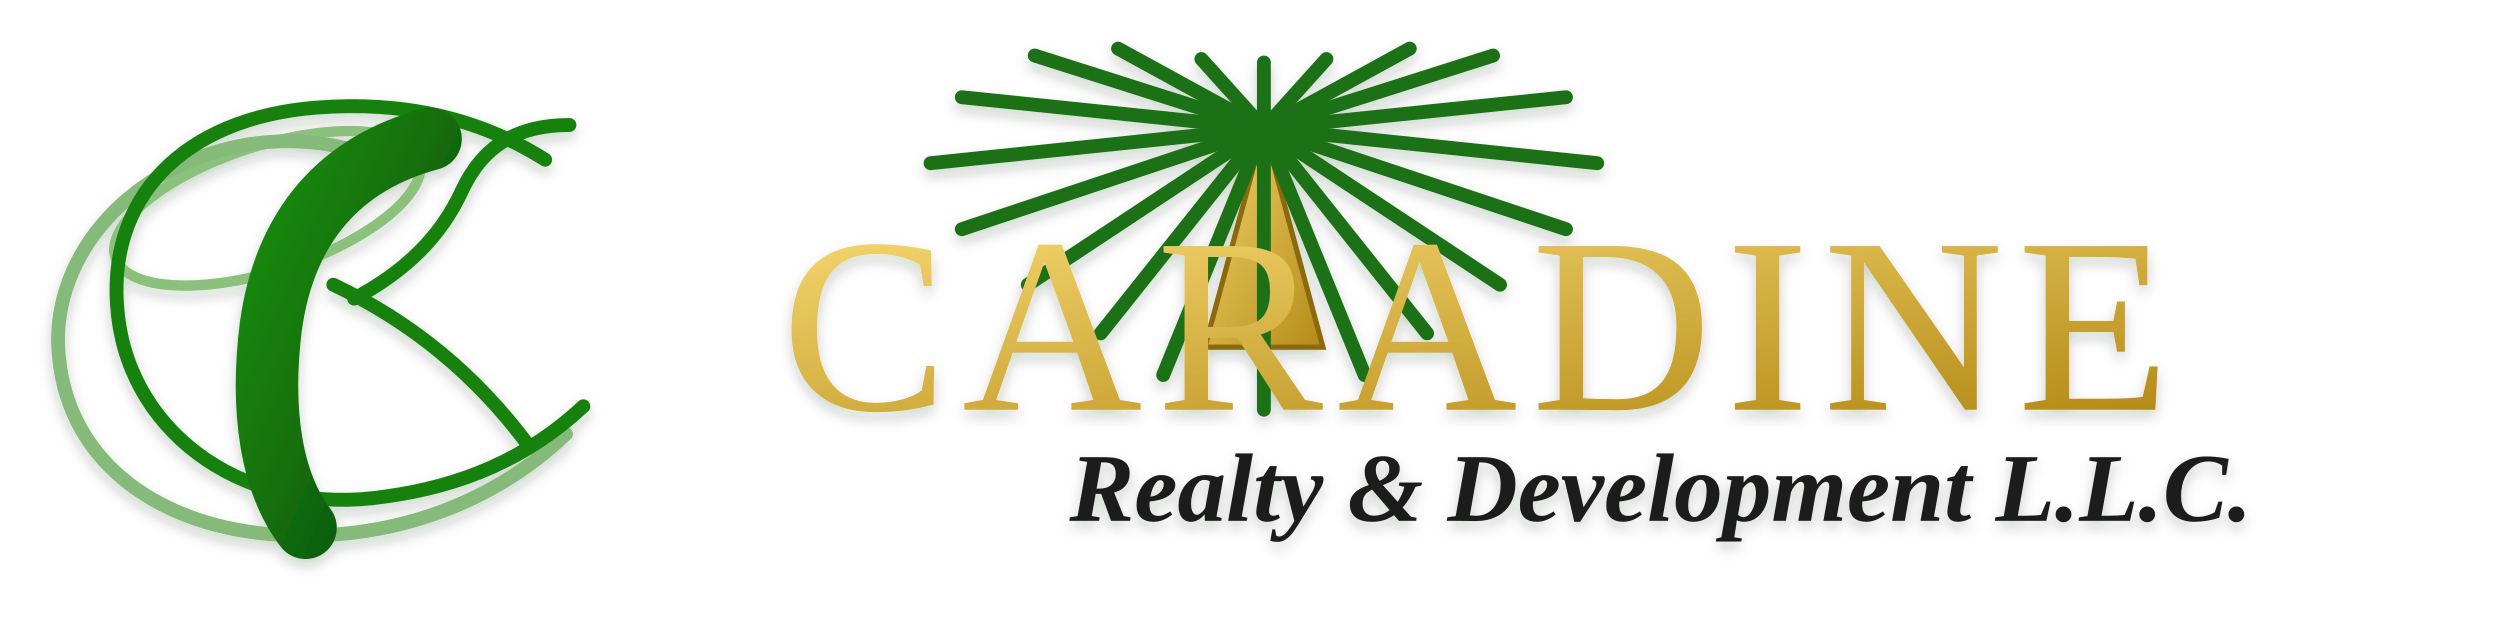
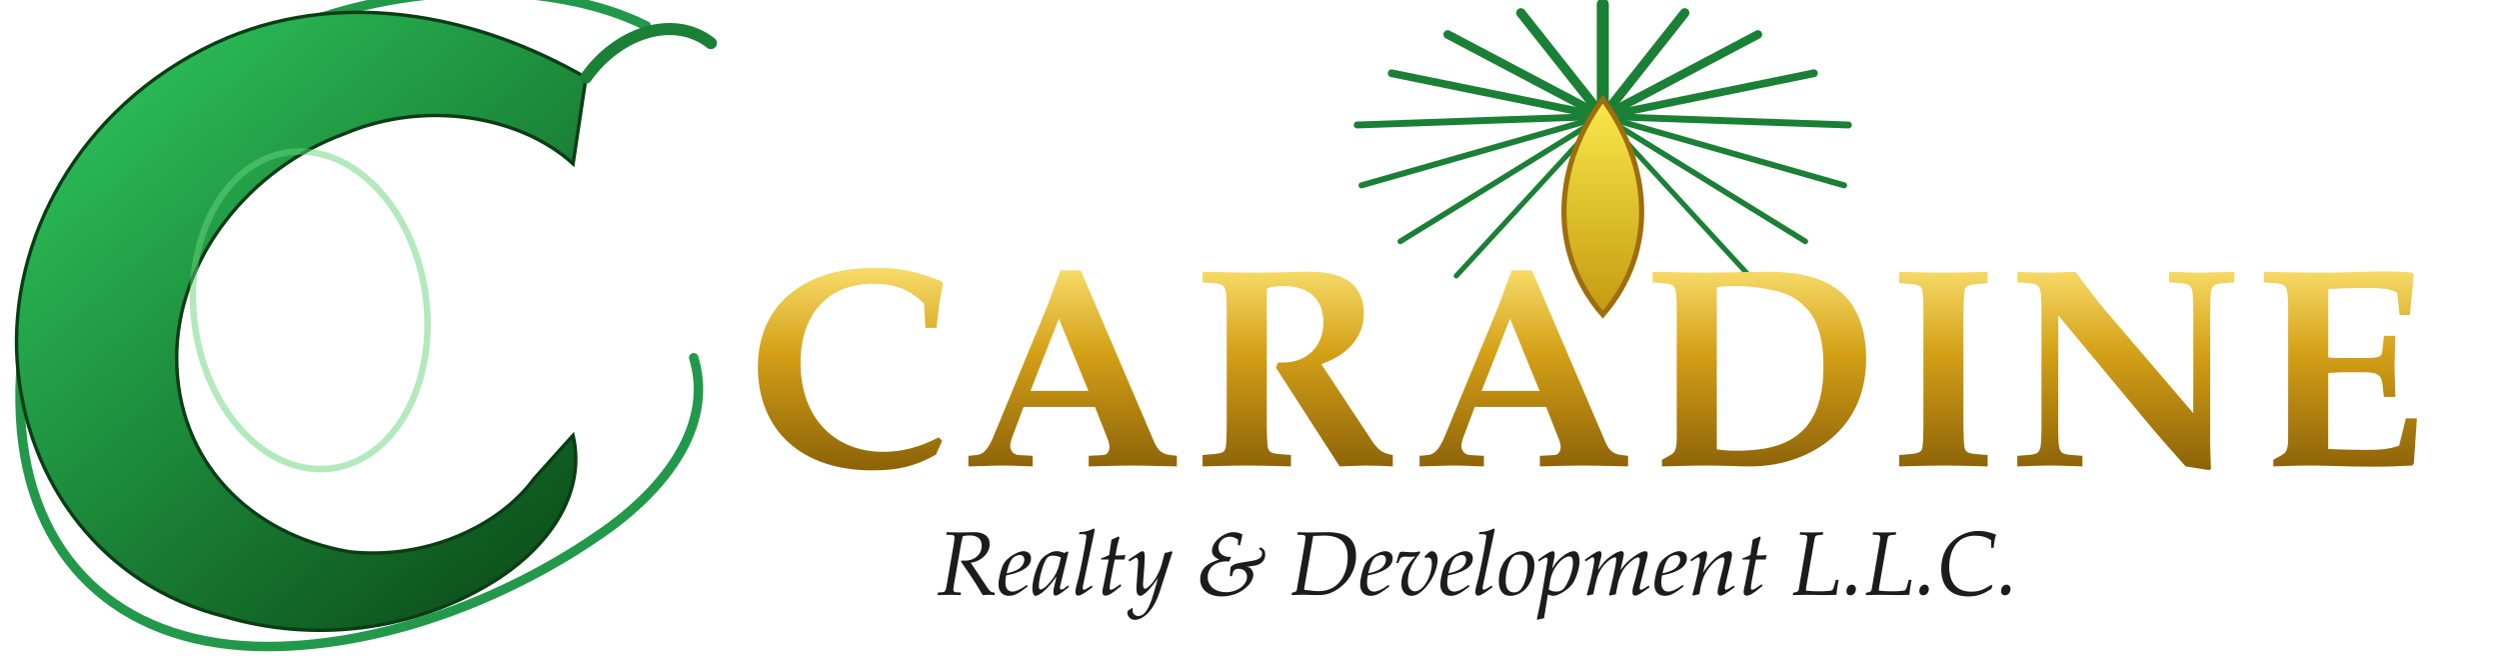
- <svg xmlns="http://www.w3.org/2000/svg" width="720" height="180" viewBox="0 0 720 180" fill="none" role="img" aria-labelledby="title desc">
+ <svg xmlns="http://www.w3.org/2000/svg" width="580" height="155" viewBox="0 0 580 155" fill="none" role="img" aria-labelledby="logo-title logo-desc">
  <defs>
-     <linearGradient id="gold" x1="0" y1="0" x2="1" y2="1">
-       <stop offset="0" stop-color="#F2D36B" />
-       <stop offset="1" stop-color="#B58B18" />
+     <linearGradient id="gld" x1="0" y1="0" x2="0" y2="1">
+       <stop offset="0%" stop-color="#F7DC6A" />
+       <stop offset="42%" stop-color="#D4A017" />
+       <stop offset="100%" stop-color="#8C6208" />
    </linearGradient>
-     <linearGradient id="green" x1="0" y1="0" x2="1" y2="1">
-       <stop offset="0" stop-color="#1A8E11" />
-       <stop offset="1" stop-color="#0B4E10" />
+     <linearGradient id="grn" x1="0.1" y1="0" x2="0.9" y2="1">
+       <stop offset="0%" stop-color="#2EC85E" />
+       <stop offset="100%" stop-color="#0B4A18" />
    </linearGradient>
-     <filter id="soft-shadow" x="0" y="0" width="720" height="180" filterUnits="userSpaceOnUse" color-interpolation-filters="sRGB">
-       <feDropShadow dx="0" dy="2" stdDeviation="2" flood-color="#0B2F17" flood-opacity="0.2" />
-     </filter>
+     <linearGradient id="drp" x1="0" y1="0" x2="0" y2="1">
+       <stop offset="0%" stop-color="#FAE84C" />
+       <stop offset="100%" stop-color="#C49A10" />
+     </linearGradient>
  </defs>
-   <g filter="url(#soft-shadow)">
-     <ellipse cx="77" cy="60" rx="46" ry="18" transform="rotate(-18 77 60)" stroke="#8CC07D" stroke-width="3" />
-     <path d="M163 125C141 146 111 156 80 154C47 152 20 134 17 103C14 76 35 49 69 42C85 39 101 41 116 49" stroke="#86BA7A" stroke-width="4" stroke-linecap="round" fill="none" />
-     <path d="M157 46C138 34 116 29 91 31C53 34 30 57 34 91C38 126 72 149 111 143C133 140 152 132 168 117" stroke="#13820D" stroke-width="4" stroke-linecap="round" fill="none" />
-     <path d="M124 40C98 47 82 65 78 94C75 118 78 139 88 152" stroke="url(#green)" stroke-width="18" stroke-linecap="round" fill="none" />
-     <path d="M102 86C117 78 127 68 133 55C139 42 149 36 164 36" stroke="#13820D" stroke-width="4" stroke-linecap="round" fill="none" />
-     <path d="M96 82C119 93 137 108 152 128" stroke="#13820D" stroke-width="4" stroke-linecap="round" fill="none" />
-     <g transform="translate(286 26)">
-       <path d="M61 74L78 11L95 74H61Z" fill="url(#gold)" stroke="#8A6A11" stroke-width="1.5" />
-       <g stroke="#1A6F18" stroke-width="4" stroke-linecap="round">
-         <path d="M78 11V-8" />
-         <path d="M78 11L60 -9" />
-         <path d="M78 11L36 -12" />
-         <path d="M78 11L12 -10" />
-         <path d="M78 11L-9 2" />
-         <path d="M78 11L-18 21" />
-         <path d="M78 11L-9 40" />
-         <path d="M78 11L10 56" />
-         <path d="M78 11L31 70" />
-         <path d="M78 11L49 82" />
-         <path d="M78 11L78 92" />
-         <path d="M78 11L107 82" />
-         <path d="M78 11L125 70" />
-         <path d="M78 11L146 56" />
-         <path d="M78 11L165 40" />
-         <path d="M78 11L174 21" />
-         <path d="M78 11L165 2" />
-         <path d="M78 11L144 -10" />
-         <path d="M78 11L120 -12" />
-         <path d="M78 11L96 -9" />
-       </g>
-     </g>
-     <text x="225" y="118" fill="url(#gold)" font-family="Georgia, 'Times New Roman', serif" font-size="72" letter-spacing="4">CARADINE</text>
-     <text x="308" y="150" fill="#1B1B1B" font-family="Georgia, 'Times New Roman', serif" font-size="28" font-style="italic" font-weight="600">Realty &amp; Development L.L.C.</text>
+   <path d="M 150,6            C 128,-5 90,-5 60,10            C 18,30 2,66 5,100            C 8,132 30,150 62,150            C 90,150 120,138 142,122            C 158,110 165,96 161,83" stroke="#22994A" stroke-width="2.2" fill="none" stroke-linecap="round" />
+   <path d="M 136,18            C 110,3  78,-3  50,10            C 18,25   2,56   4,84            C  6,112  24,136  52,143            C  72,149  96,147 116,134            C 128,126 136,114 133,101            L 124,111            C 116,122  99,130  81,128            C  58,124  41,107  41,83            C  41,60   58,39   80,31            C  99,23  121,27  133,38 Z" fill="url(#grn)" stroke="#093D14" stroke-width="0.8" />
+   <path d="M 136,18 C 143,8 156,3 165,10" stroke="#1A8035" stroke-width="2.8" fill="none" stroke-linecap="round" />
+   <ellipse cx="72" cy="72" rx="27" ry="37" transform="rotate(-8,72,72)" stroke="#65D47C" stroke-width="1.5" fill="none" opacity="0.5" />
+   <g stroke="#1A8035" stroke-linecap="round">
+     <line x1="372" y1="27" x2="372" y2="1" stroke-width="2.8" />
+     <line x1="372" y1="27" x2="353" y2="3" stroke-width="2.2" />
+     <line x1="372" y1="27" x2="336" y2="8" stroke-width="2.0" />
+     <line x1="372" y1="27" x2="323" y2="17" stroke-width="1.8" />
+     <line x1="372" y1="27" x2="315" y2="29" stroke-width="1.6" />
+     <line x1="372" y1="27" x2="316" y2="43" stroke-width="1.4" />
+     <line x1="372" y1="27" x2="325" y2="56" stroke-width="1.3" />
+     <line x1="372" y1="27" x2="338" y2="64" stroke-width="1.2" />
+     <line x1="372" y1="27" x2="391" y2="3" stroke-width="2.2" />
+     <line x1="372" y1="27" x2="408" y2="8" stroke-width="2.0" />
+     <line x1="372" y1="27" x2="421" y2="17" stroke-width="1.8" />
+     <line x1="372" y1="27" x2="429" y2="29" stroke-width="1.6" />
+     <line x1="372" y1="27" x2="428" y2="43" stroke-width="1.4" />
+     <line x1="372" y1="27" x2="419" y2="56" stroke-width="1.3" />
+     <line x1="372" y1="27" x2="406" y2="64" stroke-width="1.2" />
  </g>
+   <path d="M 372,23 C 361,38 359,58 372,73 C 385,58 383,38 372,23 Z" fill="url(#drp)" stroke="#9E6E0C" stroke-width="1.2" />
+   <text x="173" y="108" font-family="'Palatino Linotype','Book Antiqua',Palatino,Georgia,'Times New Roman',serif" font-size="66" font-weight="bold" letter-spacing="2" fill="url(#gld)">CARADINE</text>
+   <text x="343" y="138" text-anchor="middle" font-family="'Palatino Linotype','Book Antiqua',Palatino,Georgia,'Times New Roman',serif" font-size="21" font-style="italic" fill="#1C1C1C">Realty &amp; Development L.L.C.</text>
</svg>
